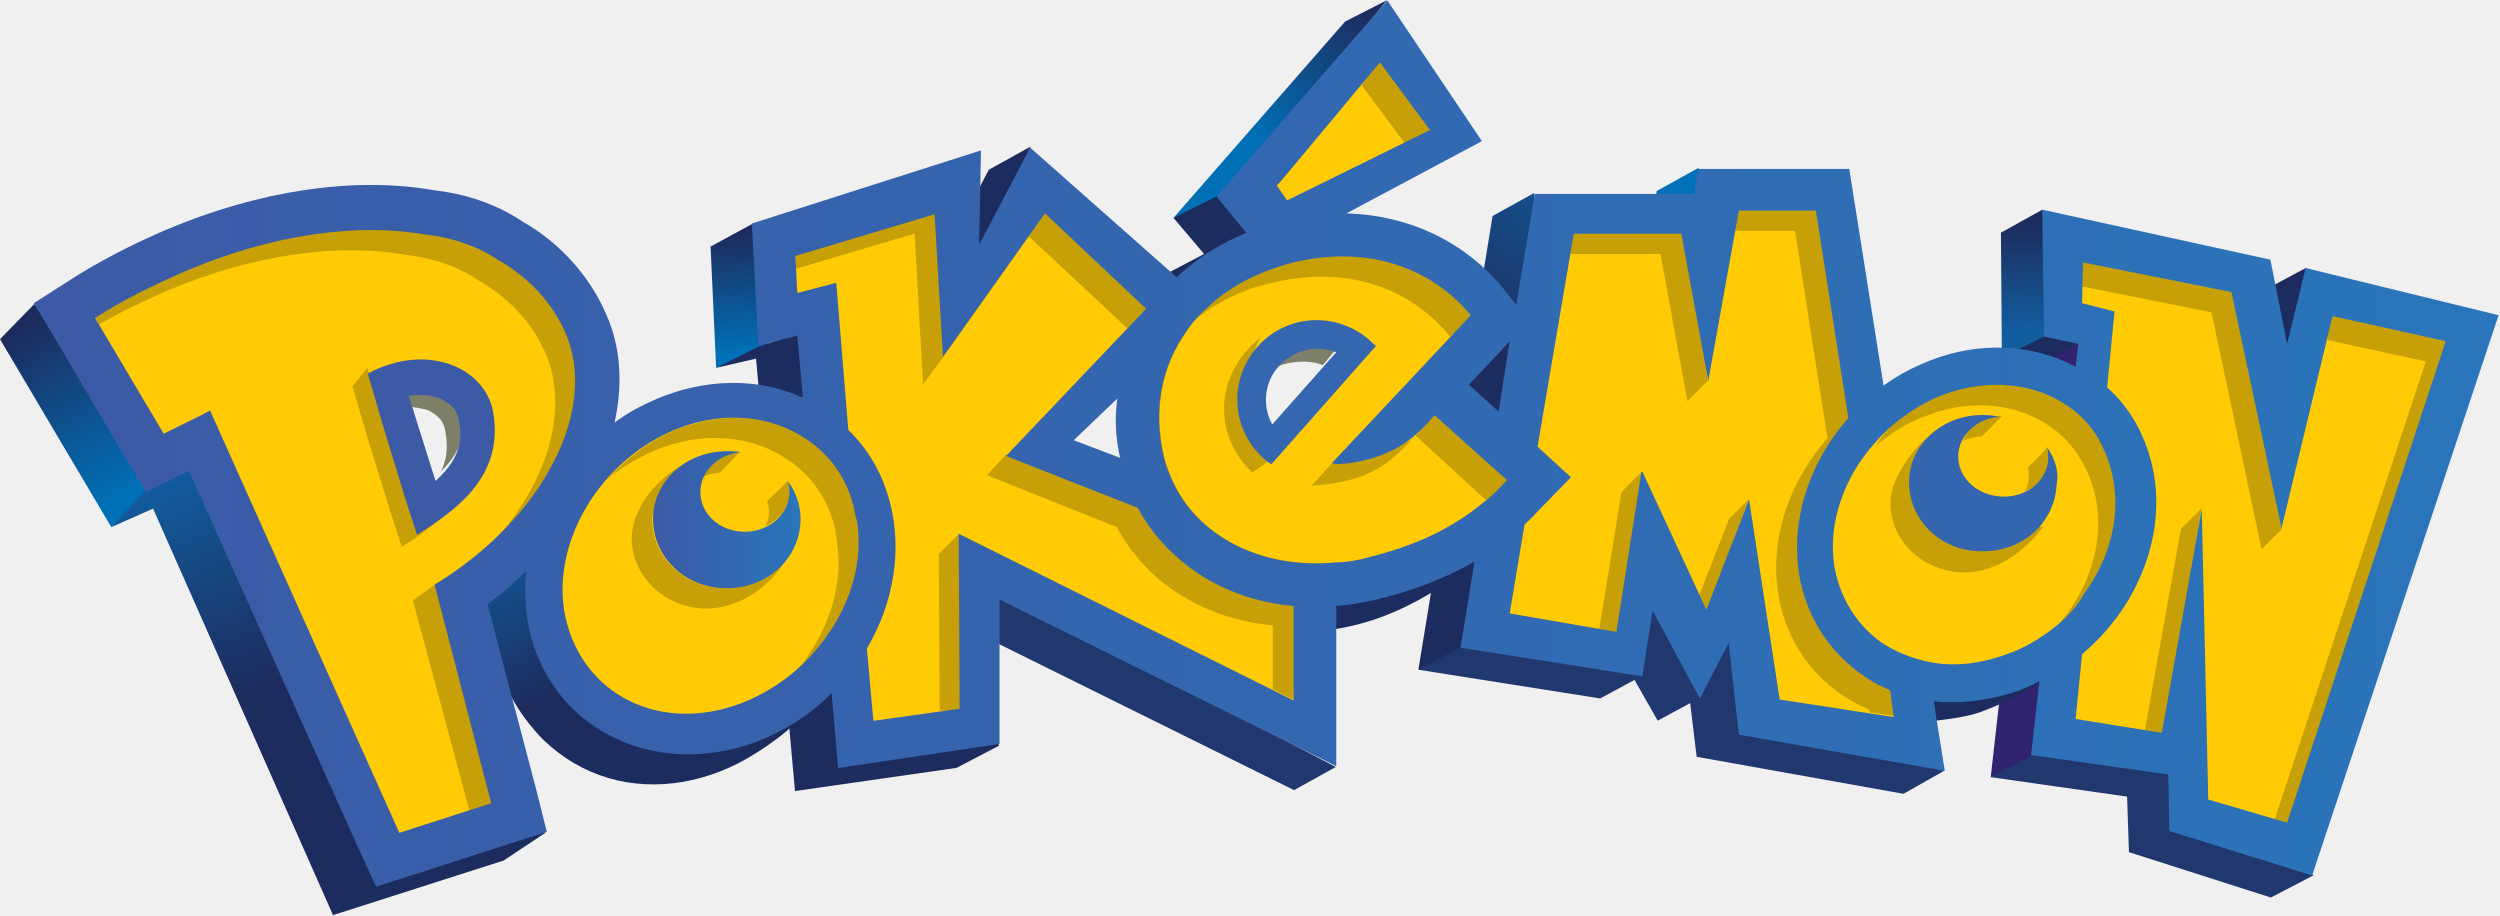
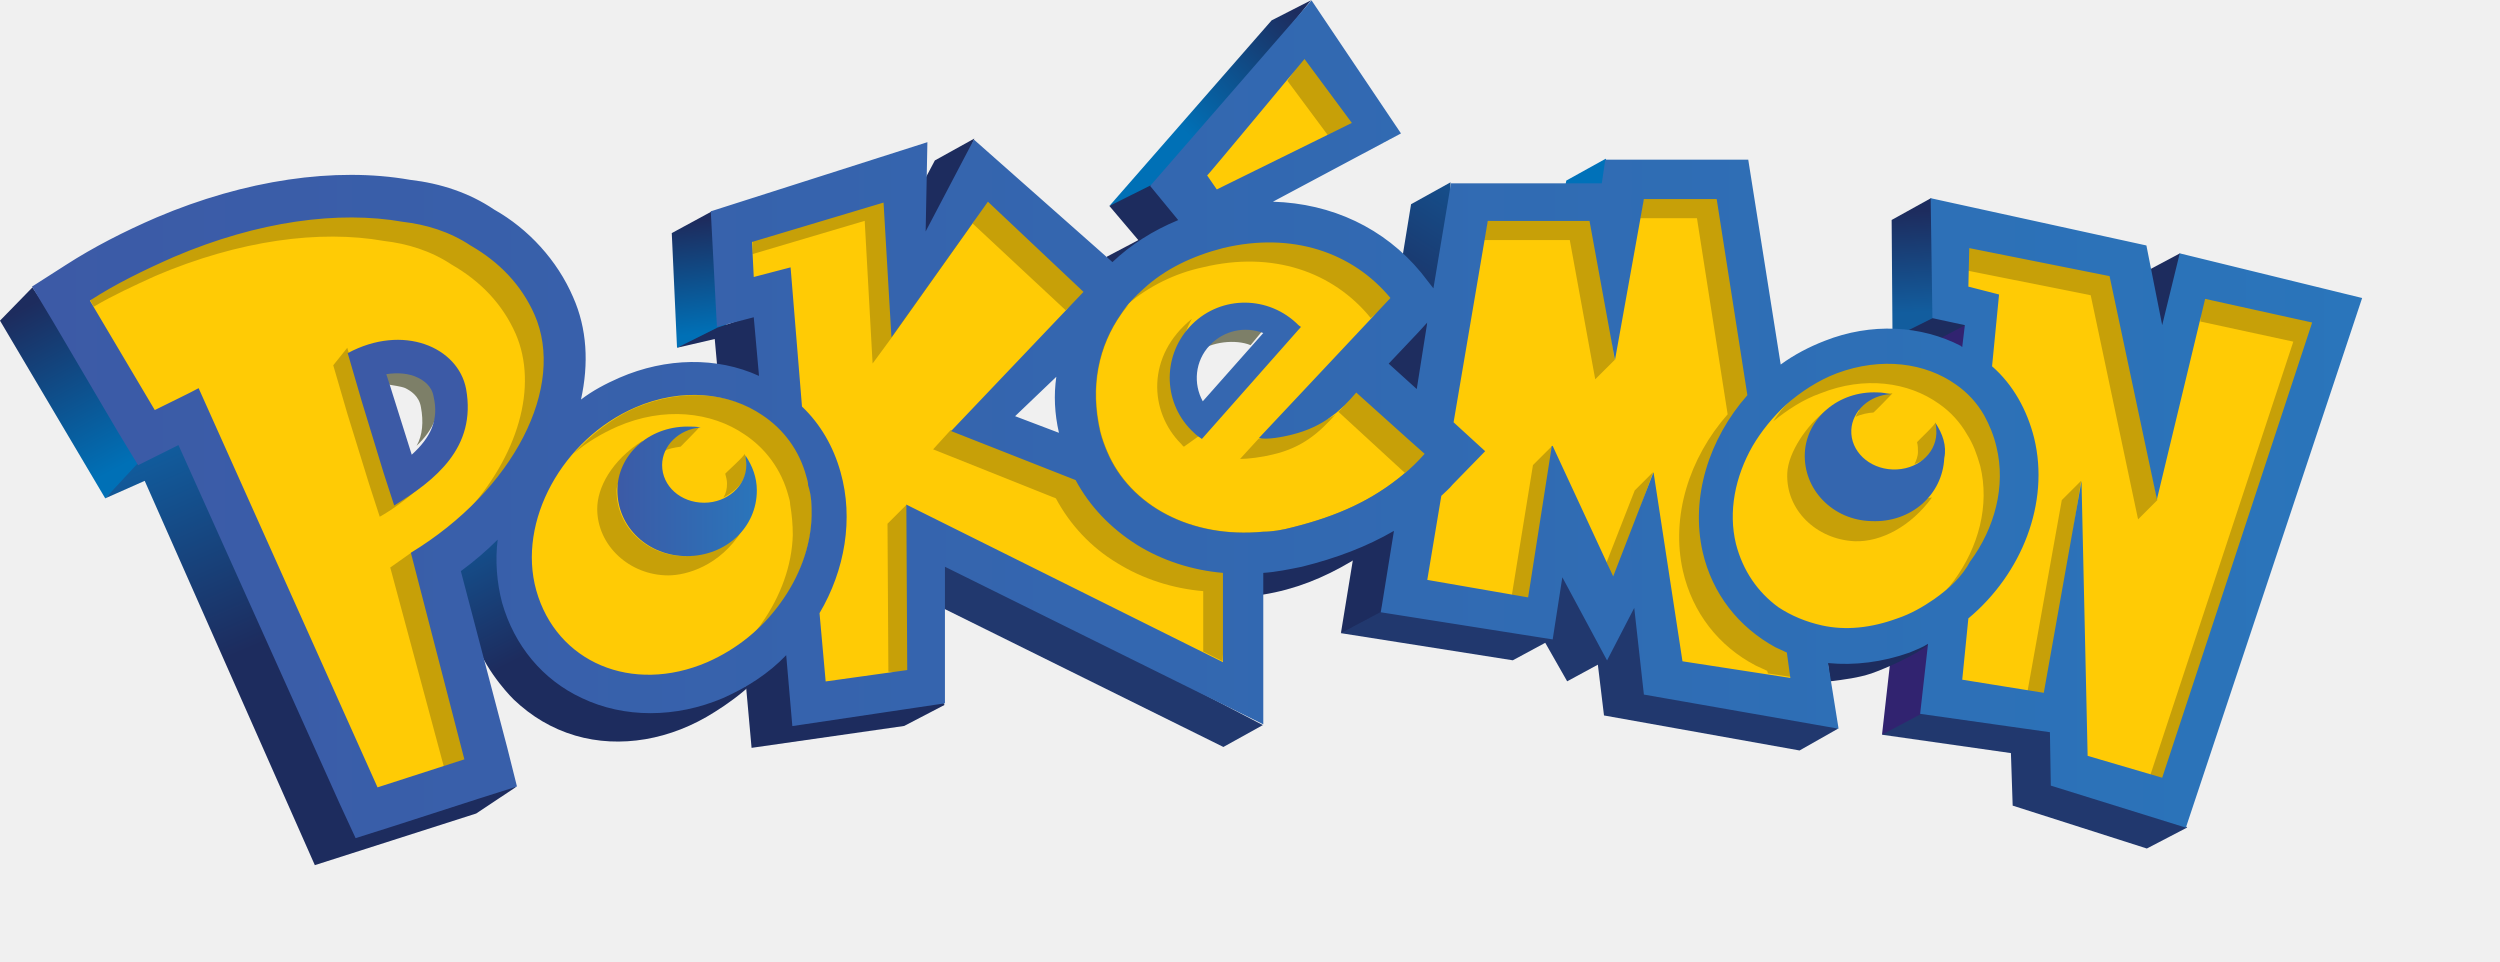
- <svg xmlns="http://www.w3.org/2000/svg" width="1229" height="450" viewBox="0 0 1229 450" fill="none">
+ <svg xmlns="http://www.w3.org/2000/svg" viewBox="0 0 1300 500" fill="none">
  <g>
    <path d="M0 166.731L54.724 259.142L76.613 238.201L16.873 149.433L0 166.731Z" fill="url(#paint0_linear_302_2)" />
    <path d="M814.469 93.896L812.189 106.187L838.183 97.537L834.99 82.515L814.469 93.896Z" fill="#0071B9" />
    <path d="M661.243 10.59L576.878 107.097L601.503 100.269L681.764 0.12L661.243 10.59Z" fill="url(#paint1_linear_302_2)" />
    <path d="M1113.17 142.605L1133.69 131.679L1127.76 183.575L1113.17 142.605Z" fill="#1D2C5E" />
    <path d="M984.112 175.836L1002.81 179.933L1026.07 168.552L1005.55 160.814L984.112 175.836Z" fill="#1D2C5E" />
    <path d="M349.319 121.209L352.055 180.843L378.049 170.828L370.296 109.829L349.319 121.209Z" fill="url(#paint2_linear_302_2)" />
    <path d="M1004.18 103L983.656 114.381L984.112 175.836L1005.09 165.366L1011.47 135.321L1004.18 103Z" fill="url(#paint3_linear_302_2)" />
    <path d="M1001.44 179.933L978.64 382.052L1015.12 374.768L1021.96 169.008L1001.44 179.933Z" fill="#312370" />
    <path d="M1045.68 391.612L1046.59 418.925L1116.36 441.231L1137.34 430.306L1068.48 377.045L999.161 371.127L978.64 382.052L1045.68 391.612Z" fill="#21386E" />
    <path d="M786.651 343.358L803.524 334.254L814.925 354.283L830.886 345.634L834.078 372.037L935.773 390.246L955.838 378.865L815.837 293.739L716.423 310.582L697.269 329.246L786.651 343.358Z" fill="#21386E" />
    <path d="M754.273 94.806L733.752 106.187L697.269 329.246L717.791 318.321L752.905 193.134L754.273 94.806Z" fill="url(#paint4_linear_302_2)" />
    <path d="M591.927 124.851L575.51 133.5L576.878 138.963L615.64 114.381L598.767 96.172L576.878 107.097L591.927 124.851Z" fill="#1D2C5E" />
    <path d="M636.161 388.425L470.623 306.485L491.144 290.552L656.683 377.045L636.161 388.425Z" fill="#21386E" />
    <path d="M486.128 83.426L461.046 130.769L487.496 123.03L506.649 72.045L486.128 83.426Z" fill="#1D2C5E" />
    <path d="M258.113 279.627L237.135 294.194C237.135 294.194 241.696 317.866 247.624 334.254C253.553 350.642 267.233 363.843 267.233 363.843C276.354 372.492 286.843 378.865 299.156 382.507C322.413 389.336 348.863 384.783 371.664 370.216C377.593 366.574 385.801 360.657 390.817 355.649C368.472 369.306 258.113 279.627 258.113 279.627Z" fill="url(#paint5_linear_302_2)" />
    <path d="M371.664 176.291L390.817 388.88L470.167 377.5L491.144 366.574L393.098 163.545L373.032 170.373L352.055 180.843L371.664 176.291Z" fill="#1D2C5E" />
    <path d="M75.245 250.037L163.715 449.88L247.624 423.022L268.145 409.365L93.942 227.276L72.053 240.478L54.724 259.142L75.245 250.037Z" fill="url(#paint6_linear_302_2)" />
    <path d="M950.366 344.268L951.734 354.283C959.03 353.373 966.327 352.463 973.167 350.186C980.92 347.455 997.337 340.171 1003.27 334.709C1000.53 335.619 962.223 345.634 950.366 344.268Z" fill="#1D2C5E" />
    <path d="M653.49 293.283L656.683 309.216C673.556 306.485 688.149 300.567 702.742 291.918C711.862 286.455 721.439 278.716 724.631 276.44C722.351 277.806 653.49 293.283 653.49 293.283Z" fill="#1D2C5E" />
    <path d="M186.74 430.825L180.355 416.257L96.446 229.616L94.622 225.974L90.973 227.795L88.237 229.161L73.188 236.444C70.908 232.803 67.26 226.429 64.98 222.332L31.233 165.429L22.569 150.407L37.162 141.303C50.843 132.653 66.348 124.459 83.677 117.176C117.423 103.064 151.625 95.325 183.091 95.325C193.58 95.325 203.613 96.236 212.733 97.601C228.238 99.422 242.831 104.43 254.688 112.624C272.473 122.638 286.61 138.116 294.363 156.325C300.747 171.347 302.115 189.101 298.011 207.31L295.731 218.235L304.851 211.862C310.78 207.31 317.164 203.668 324.005 200.937C335.861 195.929 348.174 193.198 360.487 193.198C372.344 193.198 383.288 195.474 393.321 200.026L399.705 202.758L399.249 195.474L396.513 164.974L396.057 159.967L391.497 161.332L377.36 164.974L375.08 113.079L479.055 79.847L478.143 120.362L485.895 122.183L508.697 78.937L576.645 139.027L579.381 141.758L582.117 139.027C591.238 130.377 602.639 123.094 614.952 118.086L619.968 115.81L616.32 111.258L604.007 96.236L681.988 6.557L723.031 67.556L660.554 101.243L646.874 108.527L662.835 108.982C692.477 109.437 718.926 122.183 736.711 144.034L743.096 152.228L747.2 157.235L740.36 164.519L735.799 169.527L720.294 186.37L717.558 189.556L720.75 192.288L735.343 205.489L740.816 210.497L742.184 203.213L747.656 168.616L749.024 159.512L750.392 150.407L758.601 98.967H836.126L836.582 95.325L837.95 86.676H905.442L921.86 189.556L922.772 196.385L928.244 192.288C935.084 187.28 942.381 183.638 950.133 180.452C960.622 176.355 971.111 174.534 982.055 174.534C994.824 174.534 1007.14 177.265 1017.63 183.183C1018.08 183.183 1018.08 183.638 1018.99 184.094L1024.01 185.915L1024.47 180.452L1025.83 169.071L1026.29 165.429L1022.64 164.519L1008.96 161.332L1008.51 107.616L1112.94 130.377L1120.69 169.071H1128.9L1137.11 135.84L1224.21 156.78L1134.83 424.907L1071.44 404.877L1070.98 380.295V376.653L1067.33 376.198L1003.94 367.093L1007.59 334.773L1008.51 327.034L1001.66 330.676C998.472 332.496 995.28 333.862 992.088 334.773C981.599 338.87 971.111 340.69 960.622 340.69C957.43 340.69 954.694 340.69 951.501 340.235L946.029 339.78L946.941 345.243L951.501 373.466L858.927 357.078L853.911 315.198L852.543 301.541L846.159 313.377L835.67 333.862L816.061 297.899L810.132 286.974L808.308 299.265L804.204 327.034L723.031 314.287L729.415 276.049L730.783 267.4L723.031 271.952C709.806 279.691 694.301 286.064 676.516 290.161C670.131 291.526 663.747 292.892 656.906 293.347L653.258 293.802V370.28L493.648 291.526L487.719 288.795V362.996L416.123 373.466L412.93 341.146L412.018 332.496L405.634 338.414C396.057 347.519 385.569 354.802 374.168 359.81C362.311 364.817 349.998 367.549 338.141 367.549C325.829 367.549 314.428 364.817 303.939 360.265C284.786 351.161 270.649 334.317 264.721 312.922C261.985 302.907 261.072 292.437 262.441 281.511L263.809 270.131L255.6 278.325C249.672 283.788 243.287 289.25 236.447 294.258L234.167 296.079L235.079 298.81L259.248 390.765L263.353 407.153L247.392 412.16L202.245 426.728L186.74 430.825ZM206.805 183.638C204.525 183.638 202.245 183.638 199.508 184.094L196.316 184.549L191.756 185.459L193.124 190.012L194.036 192.743L206.805 235.079L208.173 239.176L209.997 245.094L214.557 240.997L217.75 238.265C230.519 226.885 234.623 215.504 231.887 200.937C230.062 192.288 223.678 188.191 219.574 186.37C216.838 184.549 211.821 183.638 206.805 183.638ZM554.3 185.004L546.091 192.743L524.658 213.228L520.097 217.78L526.026 220.056L548.827 228.706L555.668 231.437L554.3 224.153C552.475 214.594 552.019 205.034 552.931 195.929L554.3 185.004ZM647.33 161.332C638.665 161.332 630.001 164.974 624.072 171.803C614.952 181.818 613.127 196.84 619.512 208.676L621.336 211.862L624.072 216.87L628.176 212.317L630.913 209.586L662.379 174.079L664.659 171.347L668.763 166.795L663.291 164.519L659.642 163.153C655.082 162.243 651.434 161.332 647.33 161.332Z" fill="#FFCB05" />
    <path d="M694.989 214.075L694.077 214.985C694.533 214.985 694.989 214.53 694.989 214.075Z" fill="#7D7F68" />
    <path d="M722.351 189.493L737.856 172.649L732.384 178.112V177.657L727.823 182.664L712.318 199.052L726.911 212.254L729.648 195.866L736.944 202.239L722.351 189.493Z" fill="#7D7F68" />
    <path d="M722.351 189.493L736.944 202.239L742.416 167.642L737.856 172.649L722.351 189.493Z" fill="#7D7F68" />
    <path d="M614.272 230.918C615.64 232.284 614.272 231.373 615.64 232.284L625.217 225.455C623.849 224.545 622.481 223.179 621.112 222.269C607.432 209.522 611.08 181.299 619.744 165.821C596.031 184.94 597.399 214.075 614.272 230.918Z" fill="#C7A008" />
    <path d="M729.647 246.851C713.686 260.052 695.901 268.246 672.188 274.164C667.171 275.53 661.699 276.44 657.139 276.44C619.288 280.082 587.822 262.784 575.966 235.015C574.597 231.828 573.229 228.187 572.317 224.545C566.845 200.873 571.405 179.933 583.262 163.09C584.63 161.269 585.542 159.903 586.91 158.537C586.454 158.993 585.542 159.448 585.086 159.903C580.526 164 576.422 168.097 573.229 173.105C561.373 189.493 556.812 210.888 562.285 234.56C563.197 238.201 564.109 241.843 565.933 245.03C577.79 273.254 609.712 290.552 647.106 286.91C652.122 286.455 657.139 285.545 662.611 284.179C686.325 278.261 704.566 270.067 720.071 256.866C723.719 253.679 727.823 250.037 731.472 246.395L731.016 245.94C730.104 246.395 729.647 246.395 729.647 246.851Z" fill="#C7A008" />
    <path d="M463.782 175.381L505.737 116.202L503.913 114.836L463.326 171.739L463.782 175.381Z" fill="#C7A008" />
    <path d="M742.416 167.642L736.944 202.239L729.648 195.866L726.911 212.254L712.318 199.052L727.823 182.664L732.384 177.657V178.112L737.856 172.649L742.416 167.642Z" fill="#C7A008" />
    <path d="M690.429 70.224L705.022 63.851L678.116 29.254L669.452 42L690.429 70.224Z" fill="#C7A008" />
    <path d="M281.826 155.806C213.422 72.955 90.75 117.567 46.971 156.261L48.795 159.448C58.828 153.53 69.773 148.522 80.717 143.515C124.496 124.851 166.451 119.388 199.741 125.306C211.598 126.672 223.911 130.314 234.855 137.597C249.904 146.246 261.305 158.082 268.145 173.56C280.002 200.873 269.514 237.291 241.696 267.336C276.81 235.015 300.98 204.06 281.826 155.806Z" fill="#C7A008" />
    <path d="M420.915 252.313C420.459 250.948 420.459 249.127 420.003 247.761C416.355 234.104 408.147 223.179 397.202 215.896C379.873 204.06 355.247 201.784 331.078 211.799C318.309 217.261 307.364 225.91 298.243 235.925C305.084 230.007 312.836 225.455 321.045 221.813C345.214 211.343 369.84 214.075 387.169 225.91C398.114 233.194 406.322 244.119 409.971 257.776C410.427 259.142 410.883 260.963 410.883 262.328C411.795 267.791 412.251 272.798 412.251 278.261C411.795 294.194 405.866 310.127 396.29 323.783C394.922 326.06 393.098 327.88 391.273 330.157C396.746 325.149 401.762 320.142 405.866 314.224C415.899 300.567 421.371 284.634 422.283 268.701C422.283 263.239 421.827 257.776 420.915 252.313Z" fill="#C7A008" />
    <path d="M353.879 232.284C353.879 232.284 363.912 222.269 363.456 222.269C351.143 221.813 345.671 233.649 345.214 234.56C347.951 233.194 350.687 232.739 353.879 232.284Z" fill="#C7A008" />
    <path d="M377.137 246.395C377.593 248.216 378.049 249.582 378.049 251.403C378.049 254.134 377.593 256.41 376.224 258.687C378.049 257.776 392.642 250.492 387.169 235.925C387.625 236.836 376.681 246.395 377.137 246.395Z" fill="#C7A008" />
    <path d="M320.589 255.045C320.589 249.127 331.078 234.104 334.27 229.097C317.853 239.567 310.556 253.679 310.556 264.604C310.556 283.724 327.429 299.201 347.495 299.201C357.071 299.201 374.4 294.194 385.801 275.985C379.873 280.082 364.824 289.186 356.615 289.186C336.55 289.186 320.589 274.164 320.589 255.045Z" fill="#C7A008" />
    <path d="M461.502 272.343L461.958 349.276L474.271 350.186L471.535 262.328L461.502 272.343Z" fill="#C7A008" />
    <path d="M391.273 125.306V132.134L449.645 114.836L453.749 189.037L463.782 175.381L461.502 101.179L391.273 125.306Z" fill="#C7A008" />
    <path d="M566.845 151.709L512.577 101.635L505.737 116.202L554.076 161.269L566.845 151.709Z" fill="#C7A008" />
    <path d="M558.636 245.03L494.336 223.634L485.216 233.649L549.06 259.142C556.356 272.798 567.301 284.634 580.982 292.828C594.207 301.022 609.712 306.03 625.673 307.395V338.806L635.705 343.813L638.898 296.47L558.636 245.03Z" fill="#C7A008" />
    <path d="M661.699 236.381C677.66 232.739 686.325 224.545 694.533 215.44C688.605 220.448 659.419 226.821 654.403 228.187L644.826 238.657C648.93 238.657 656.227 237.746 661.699 236.381Z" fill="#C7A008" />
    <path d="M632.969 127.127C603.783 130.769 588.734 155.351 586.454 158.082C597.399 148.978 610.624 142.149 625.673 138.963C661.699 130.314 693.165 141.239 712.774 165.366L725.087 155.351C705.478 131.679 668.996 118.478 632.969 127.127Z" fill="#C7A008" />
    <path d="M730.56 245.94C734.208 243.209 740.136 240.022 743.784 236.381L705.022 201.784C701.83 205.425 699.55 211.343 695.901 214.075L730.56 245.94Z" fill="#C7A008" />
    <path d="M929.844 338.806C889.258 305.119 891.538 233.649 911.603 210.888L893.818 98.448L854.599 103.455L852.775 113.47H882.417L898.378 215.44C878.313 238.201 868.736 268.701 875.121 296.925C880.137 318.776 893.818 336.074 912.971 346.089C914.795 347 917.076 347.91 918.9 348.821L919.356 350.186L931.212 352.007C930.756 352.463 932.125 339.716 929.844 338.806Z" fill="#C7A008" />
    <path d="M773.426 114.836L771.602 124.851H816.293L829.518 197.231L839.551 187.216L829.062 110.739L773.426 114.836Z" fill="#C7A008" />
    <path d="M850.039 255.045L835.446 292.373L839.095 302.388L859.616 245.485L850.039 255.045Z" fill="#C7A008" />
    <path d="M807.173 231.828L797.14 241.843L786.195 309.216L796.684 312.858L807.173 231.828Z" fill="#C7A008" />
    <path d="M1008.28 209.978C1014.21 214.075 1019.23 219.537 1022.87 225.91C1026.07 230.918 1027.89 235.925 1029.72 242.298C1034.73 262.784 1028.8 284.634 1016.03 301.933C1014.67 303.754 1013.3 305.575 1011.93 306.94C1016.95 302.388 1080.79 255.5 1018.77 194.045C950.366 171.739 924.372 215.896 922.092 219.082C929.388 213.164 937.597 207.702 946.718 204.515C969.519 195.41 992.321 198.597 1008.28 209.978Z" fill="#C7A008" />
    <path d="M974.079 214.53C974.079 214.985 984.112 204.515 984.112 204.515C971.799 204.97 965.871 210.888 966.783 213.619C965.871 214.53 965.415 215.896 964.959 216.806C967.239 215.44 972.255 214.53 974.079 214.53Z" fill="#C7A008" />
    <path d="M996.881 230.007C997.337 231.828 997.337 233.194 997.337 235.015C997.337 237.291 996.425 239.567 995.513 241.388C997.337 240.478 1011.93 235.925 1006.46 219.537C1006.91 220.448 996.425 230.007 996.881 230.007Z" fill="#C7A008" />
    <path d="M964.503 281.448C978.184 281.903 993.689 273.709 1004.63 258.687C976.816 264.604 947.174 217.716 949.91 213.164C939.421 220.903 929.845 235.47 929.388 245.94C928.476 265.06 944.437 280.537 964.503 281.448Z" fill="#C7A008" />
    <path d="M1118.18 402.992L1124.57 407.089L1204.83 166.731L1144.63 153.075L1144.18 167.187L1192.52 177.657L1118.18 402.992Z" fill="#C7A008" />
    <path d="M1022.87 127.127L1023.33 140.784L1087.17 153.53L1111.8 270.067L1121.83 260.052L1098.12 142.149L1022.87 127.127Z" fill="#C7A008" />
    <path d="M1072.13 260.052L1054.34 359.291L1064.37 362.477L1082.16 250.037L1072.13 260.052Z" fill="#C7A008" />
    <path d="M243.52 395.709L213.878 287.366L202.933 295.104L230.751 398.44L243.52 395.709Z" fill="#C7A008" />
    <path d="M235.767 233.194C228.927 240.478 213.422 254.59 204.757 260.052L199.285 243.209L187.884 205.881L180.588 180.843L173.291 189.948L180.588 214.985L191.988 251.858L197.461 268.701C209.774 261.873 227.103 247.306 235.767 233.194Z" fill="#C7A008" />
    <path d="M658.963 169.008C649.386 165.366 636.161 166.276 628.865 174.47C627.041 176.291 623.849 180.843 622.937 183.119C629.777 177.657 642.546 176.291 650.298 179.478L658.963 169.008Z" fill="#7D7F68" />
    <path d="M227.559 202.694C226.647 197.231 221.174 192.679 218.438 191.313C213.878 189.037 205.213 188.582 199.285 189.948C200.197 193.59 201.565 198.142 202.021 199.963C204.301 200.418 208.406 200.873 210.686 201.784C213.422 203.149 217.982 205.881 218.894 211.799C220.262 219.082 219.806 226.366 216.614 231.828C225.279 223.634 229.383 214.53 227.559 202.694Z" fill="#7D7F68" />
    <path d="M242.375 202.303C238.271 180.452 209.541 168.161 180.811 183.638L188.108 208.676L199.509 246.004L204.981 262.847C226.414 249.646 247.848 232.803 242.375 202.303ZM214.101 236.444C210.909 226.429 204.069 204.579 204.069 204.579C204.069 204.579 202.701 200.026 200.877 194.564C206.805 193.653 212.733 194.109 217.294 196.385C220.03 197.75 224.59 200.482 225.502 206.4C228.238 218.235 224.134 227.34 214.101 236.444Z" fill="#3C5AA6" />
    <path d="M673.779 167.706C657.818 153.138 633.193 154.049 618.6 169.982C604.007 185.915 604.919 210.497 620.88 225.064C622.248 226.429 623.616 227.34 624.984 228.25L676.515 169.982C675.603 169.526 674.691 168.616 673.779 167.706ZM625.44 208.676C620.424 199.571 621.336 187.735 629.088 179.541C636.385 171.803 647.33 169.526 656.906 173.168L625.44 208.676Z" fill="#3567B0" />
    <path d="M742.416 161.269L714.142 188.582L741.048 212.709L742.416 161.269Z" fill="#1E2D5F" />
    <path d="M1006.46 219.993C1006.91 221.813 1006.91 223.634 1006.91 225.455C1006.46 236.381 996.425 244.575 984.112 244.119C971.799 243.664 962.223 234.56 962.679 223.634C963.135 213.619 972.255 205.425 983.2 204.97C980.92 204.515 978.64 204.06 976.36 204.06C955.838 203.149 939.421 217.716 938.509 235.47C937.597 254.589 953.102 270.522 973.167 270.978C993.689 271.888 1010.11 257.321 1011.02 238.201C1012.39 231.828 1010.11 225.455 1006.46 219.993Z" fill="#3466AF" />
    <path d="M388.081 241.843C388.081 252.769 378.049 261.418 366.192 261.418C353.879 261.418 344.302 252.769 344.302 241.843C344.302 231.828 352.967 223.179 364.368 222.269C362.088 221.813 359.807 221.813 357.527 221.813C337.006 221.813 321.045 236.836 321.045 255.045C321.045 274.164 337.006 289.186 357.071 289.186C377.593 289.186 393.554 274.164 393.554 255.045C393.554 248.216 391.273 242.298 387.625 236.836C387.625 238.201 388.081 240.022 388.081 241.843Z" fill="url(#paint7_linear_302_2)" />
    <path d="M1133.46 131.743L1124.34 169.071L1116.13 127.646L1003.94 103.064L1004.86 165.429L1021.73 169.071L1020.36 180.452C1020.36 180.452 1019.91 180.452 1019.91 179.997C998.928 169.071 972.935 167.706 948.765 177.265C940.557 180.452 932.804 184.549 925.964 189.556L909.091 83.034H834.758L832.934 95.325H754.496L745.376 149.952L738.991 141.758C719.838 118.542 692.476 105.795 661.922 104.885L728.503 69.377L681.988 0.183L598.078 96.691L612.671 114.444C599.446 119.907 588.046 127.191 578.469 136.295L506.416 72.564L481.335 120.362L482.247 73.93L369.607 109.892L372.8 169.982L391.953 164.974L394.689 195.474C372.8 185.459 346.35 185.915 322.18 196.385C314.884 199.571 308.043 203.213 302.115 207.765C306.219 189.101 305.307 170.892 298.011 154.504C289.802 135.385 274.753 118.997 256.968 108.982C244.199 100.333 229.15 95.325 213.189 93.504C174.427 86.676 127.456 93.504 81.397 113.079C64.524 120.362 48.563 128.556 34.426 137.661L16.64 149.041L27.585 167.25L61.331 224.609L71.82 241.907L90.061 232.803L92.797 231.437L176.707 418.078L184.915 435.832L203.613 429.914L248.76 415.347L268.825 408.974L263.809 388.944L239.639 296.989C246.479 291.982 252.864 286.519 258.792 280.601C257.424 291.526 258.336 302.907 261.072 313.377C267.457 335.683 282.05 353.437 302.571 362.996C324.461 373.467 351.366 373.467 375.992 362.996C388.305 357.534 399.705 350.25 408.826 340.69L412.018 377.564L491.367 365.728V294.713L656.906 376.653V297.899C663.747 297.444 670.131 296.079 676.971 294.713C695.213 290.161 710.718 284.243 724.854 276.049L718.014 318.385L807.396 332.496L812.412 300.176L835.67 343.422L849.807 316.108L854.823 361.176L956.062 378.929L950.589 344.787C964.27 346.153 978.863 344.332 993 339.325C996.192 337.959 999.84 336.593 1002.58 334.773L998.472 371.19L1065.96 380.75L1066.42 408.519L1136.65 430.369L1228.31 154.959L1133.46 131.743ZM737.623 172.713L742.184 167.706L736.711 202.303L722.118 189.101L737.623 172.713ZM678.339 30.683L702.965 63.915L632.737 98.512L627.72 91.228C627.72 91.683 678.339 30.683 678.339 30.683ZM213.645 287.429L241.463 394.862L196.316 409.429L103.286 201.847C98.27 204.579 88.693 209.131 80.485 213.228L46.739 156.325C59.963 147.676 75.012 140.392 90.517 133.564C134.296 114.9 176.251 109.437 209.541 115.355C221.398 116.721 233.711 120.362 244.655 127.646C259.704 136.295 271.105 148.131 277.946 163.609C294.363 200.937 267.457 254.653 213.645 287.429ZM422.051 268.31C421.595 284.243 415.666 300.176 405.634 313.832C396.057 327.034 383.288 337.504 367.783 344.332C328.565 361.176 289.346 344.332 278.858 307.004C268.825 271.041 292.538 228.25 330.389 211.862C354.558 201.392 379.184 204.123 396.513 215.959C407.458 223.243 415.666 234.168 419.315 247.825C419.771 249.191 420.227 251.011 420.227 252.377C422.051 257.84 422.051 263.302 422.051 268.31ZM635.929 344.332L471.302 262.392L471.758 348.429L429.347 354.347L426.155 318.84C439.38 296.534 443.94 269.676 437.1 245.549C433.452 232.347 426.611 220.512 417.035 211.407L411.106 139.027L391.953 144.034L391.041 125.825L459.445 105.34L463.55 175.444L513.713 104.885L563.42 151.773L494.56 224.153L559.316 249.646C566.612 263.302 577.557 274.683 591.238 283.332C604.463 291.526 619.968 296.534 635.929 297.899V344.332ZM550.651 225.064L527.85 216.415L549.283 195.929C547.915 205.489 548.371 215.049 550.651 225.064ZM729.415 246.914C713.454 260.116 695.669 268.31 671.955 274.228C666.939 275.594 661.466 276.504 656.906 276.504C619.056 280.146 587.59 262.847 575.733 235.079C574.365 231.892 572.997 228.25 572.085 224.609C566.612 200.937 571.173 179.997 583.029 163.153C586.222 158.146 590.326 154.049 594.886 149.952C605.831 139.937 619.968 133.109 635.929 129.012C671.955 120.362 703.421 131.288 723.03 154.959L654.626 227.795C659.186 228.706 666.483 227.34 671.955 225.974C688.372 221.877 697.493 213.228 705.245 204.123L732.607 228.706L740.816 235.989C737.167 240.086 733.519 243.728 729.415 246.914ZM874.888 343.877L859.839 245.549L838.862 299.72L807.396 231.892H806.94L794.627 310.646L742.184 301.541L749.48 257.84C751.304 256.019 753.584 254.198 755.409 251.922L772.282 234.623L755.865 219.601L773.65 114.9H826.549L839.774 187.28L854.823 103.519H892.673L908.634 205.489C888.569 228.25 878.993 258.75 885.377 286.974C890.393 308.825 904.074 326.123 923.227 336.593C925.052 337.504 927.332 338.414 929.156 339.325L930.98 352.526L874.888 343.877ZM1005.77 311.556C999.84 315.653 993.456 319.295 986.616 321.571C972.935 326.579 959.71 327.944 947.397 325.213C939.188 323.392 931.436 320.205 924.596 315.653C914.107 307.914 906.354 296.989 902.706 282.877C898.602 266.034 902.25 247.825 911.371 231.892C915.931 224.153 921.859 216.87 928.7 210.497C936.452 203.668 945.573 197.75 955.149 194.109C978.407 185.459 1001.21 188.646 1017.17 200.026C1023.1 204.123 1028.11 209.586 1031.76 215.959C1034.5 220.967 1036.78 226.429 1038.15 232.347C1043.16 252.832 1037.23 274.683 1024.47 291.982C1020.36 299.72 1013.52 306.093 1005.77 311.556ZM1124.34 404.422L1085.57 393.041L1082.38 250.101L1062.77 360.265L1020.36 353.437L1023.55 321.571C1051.37 298.355 1065.96 261.482 1057.76 227.795C1054.11 213.228 1046.81 200.026 1035.87 190.467L1039.51 153.138L1023.55 149.041L1024.01 129.012L1096.97 143.579L1121.6 259.661L1146.68 155.415L1202.32 167.706L1124.34 404.422Z" fill="url(#paint8_linear_302_2)" />
  </g>
  <defs>
    <linearGradient id="paint0_linear_302_2" x1="60.652" y1="243.773" x2="15.092" y2="158.725" gradientUnits="userSpaceOnUse">
      <stop stop-color="#0070B6" />
      <stop offset="1" stop-color="#1D2C5E" />
    </linearGradient>
    <linearGradient id="paint1_linear_302_2" x1="617.806" y1="70.16" x2="675.681" y2="8.039" gradientUnits="userSpaceOnUse">
      <stop stop-color="#0070B6" />
      <stop offset="1" stop-color="#1D2C5E" />
    </linearGradient>
    <linearGradient id="paint2_linear_302_2" x1="364.833" y1="173.56" x2="357.944" y2="115.571" gradientUnits="userSpaceOnUse">
      <stop stop-color="#0070B6" />
      <stop offset="1" stop-color="#1D2C5E" />
    </linearGradient>
    <linearGradient id="paint3_linear_302_2" x1="998.231" y1="162.398" x2="995.481" y2="110.056" gradientUnits="userSpaceOnUse">
      <stop stop-color="#125D9E" />
      <stop offset="1" stop-color="#1D2C5E" />
    </linearGradient>
    <linearGradient id="paint4_linear_302_2" x1="804.714" y1="86.954" x2="744.016" y2="183.685" gradientUnits="userSpaceOnUse">
      <stop stop-color="#125D9E" />
      <stop offset="1" stop-color="#1D2C5E" />
    </linearGradient>
    <linearGradient id="paint5_linear_302_2" x1="266.185" y1="241.948" x2="307.558" y2="323.46" gradientUnits="userSpaceOnUse">
      <stop stop-color="#105FA1" />
      <stop offset="1" stop-color="#1D2C5E" />
    </linearGradient>
    <linearGradient id="paint6_linear_302_2" x1="109.634" y1="214.147" x2="157.511" y2="325.329" gradientUnits="userSpaceOnUse">
      <stop stop-color="#105FA1" />
      <stop offset="1" stop-color="#1D2C5E" />
    </linearGradient>
    <linearGradient id="paint7_linear_302_2" x1="320.384" y1="255.427" x2="393.025" y2="255.427" gradientUnits="userSpaceOnUse">
      <stop stop-color="#3C5AA6" />
      <stop offset="0.933" stop-color="#2B73B9" />
      <stop offset="1" stop-color="#2A75BB" />
    </linearGradient>
    <linearGradient id="paint8_linear_302_2" x1="16.992" y1="218.103" x2="1228.86" y2="218.103" gradientUnits="userSpaceOnUse">
      <stop stop-color="#3C5AA6" />
      <stop offset="0.933" stop-color="#2B73B9" />
      <stop offset="1" stop-color="#2A75BB" />
    </linearGradient>
    <clipPath id="clip0_302_2">
      <rect width="1229" height="450" fill="white" />
    </clipPath>
  </defs>
</svg>
